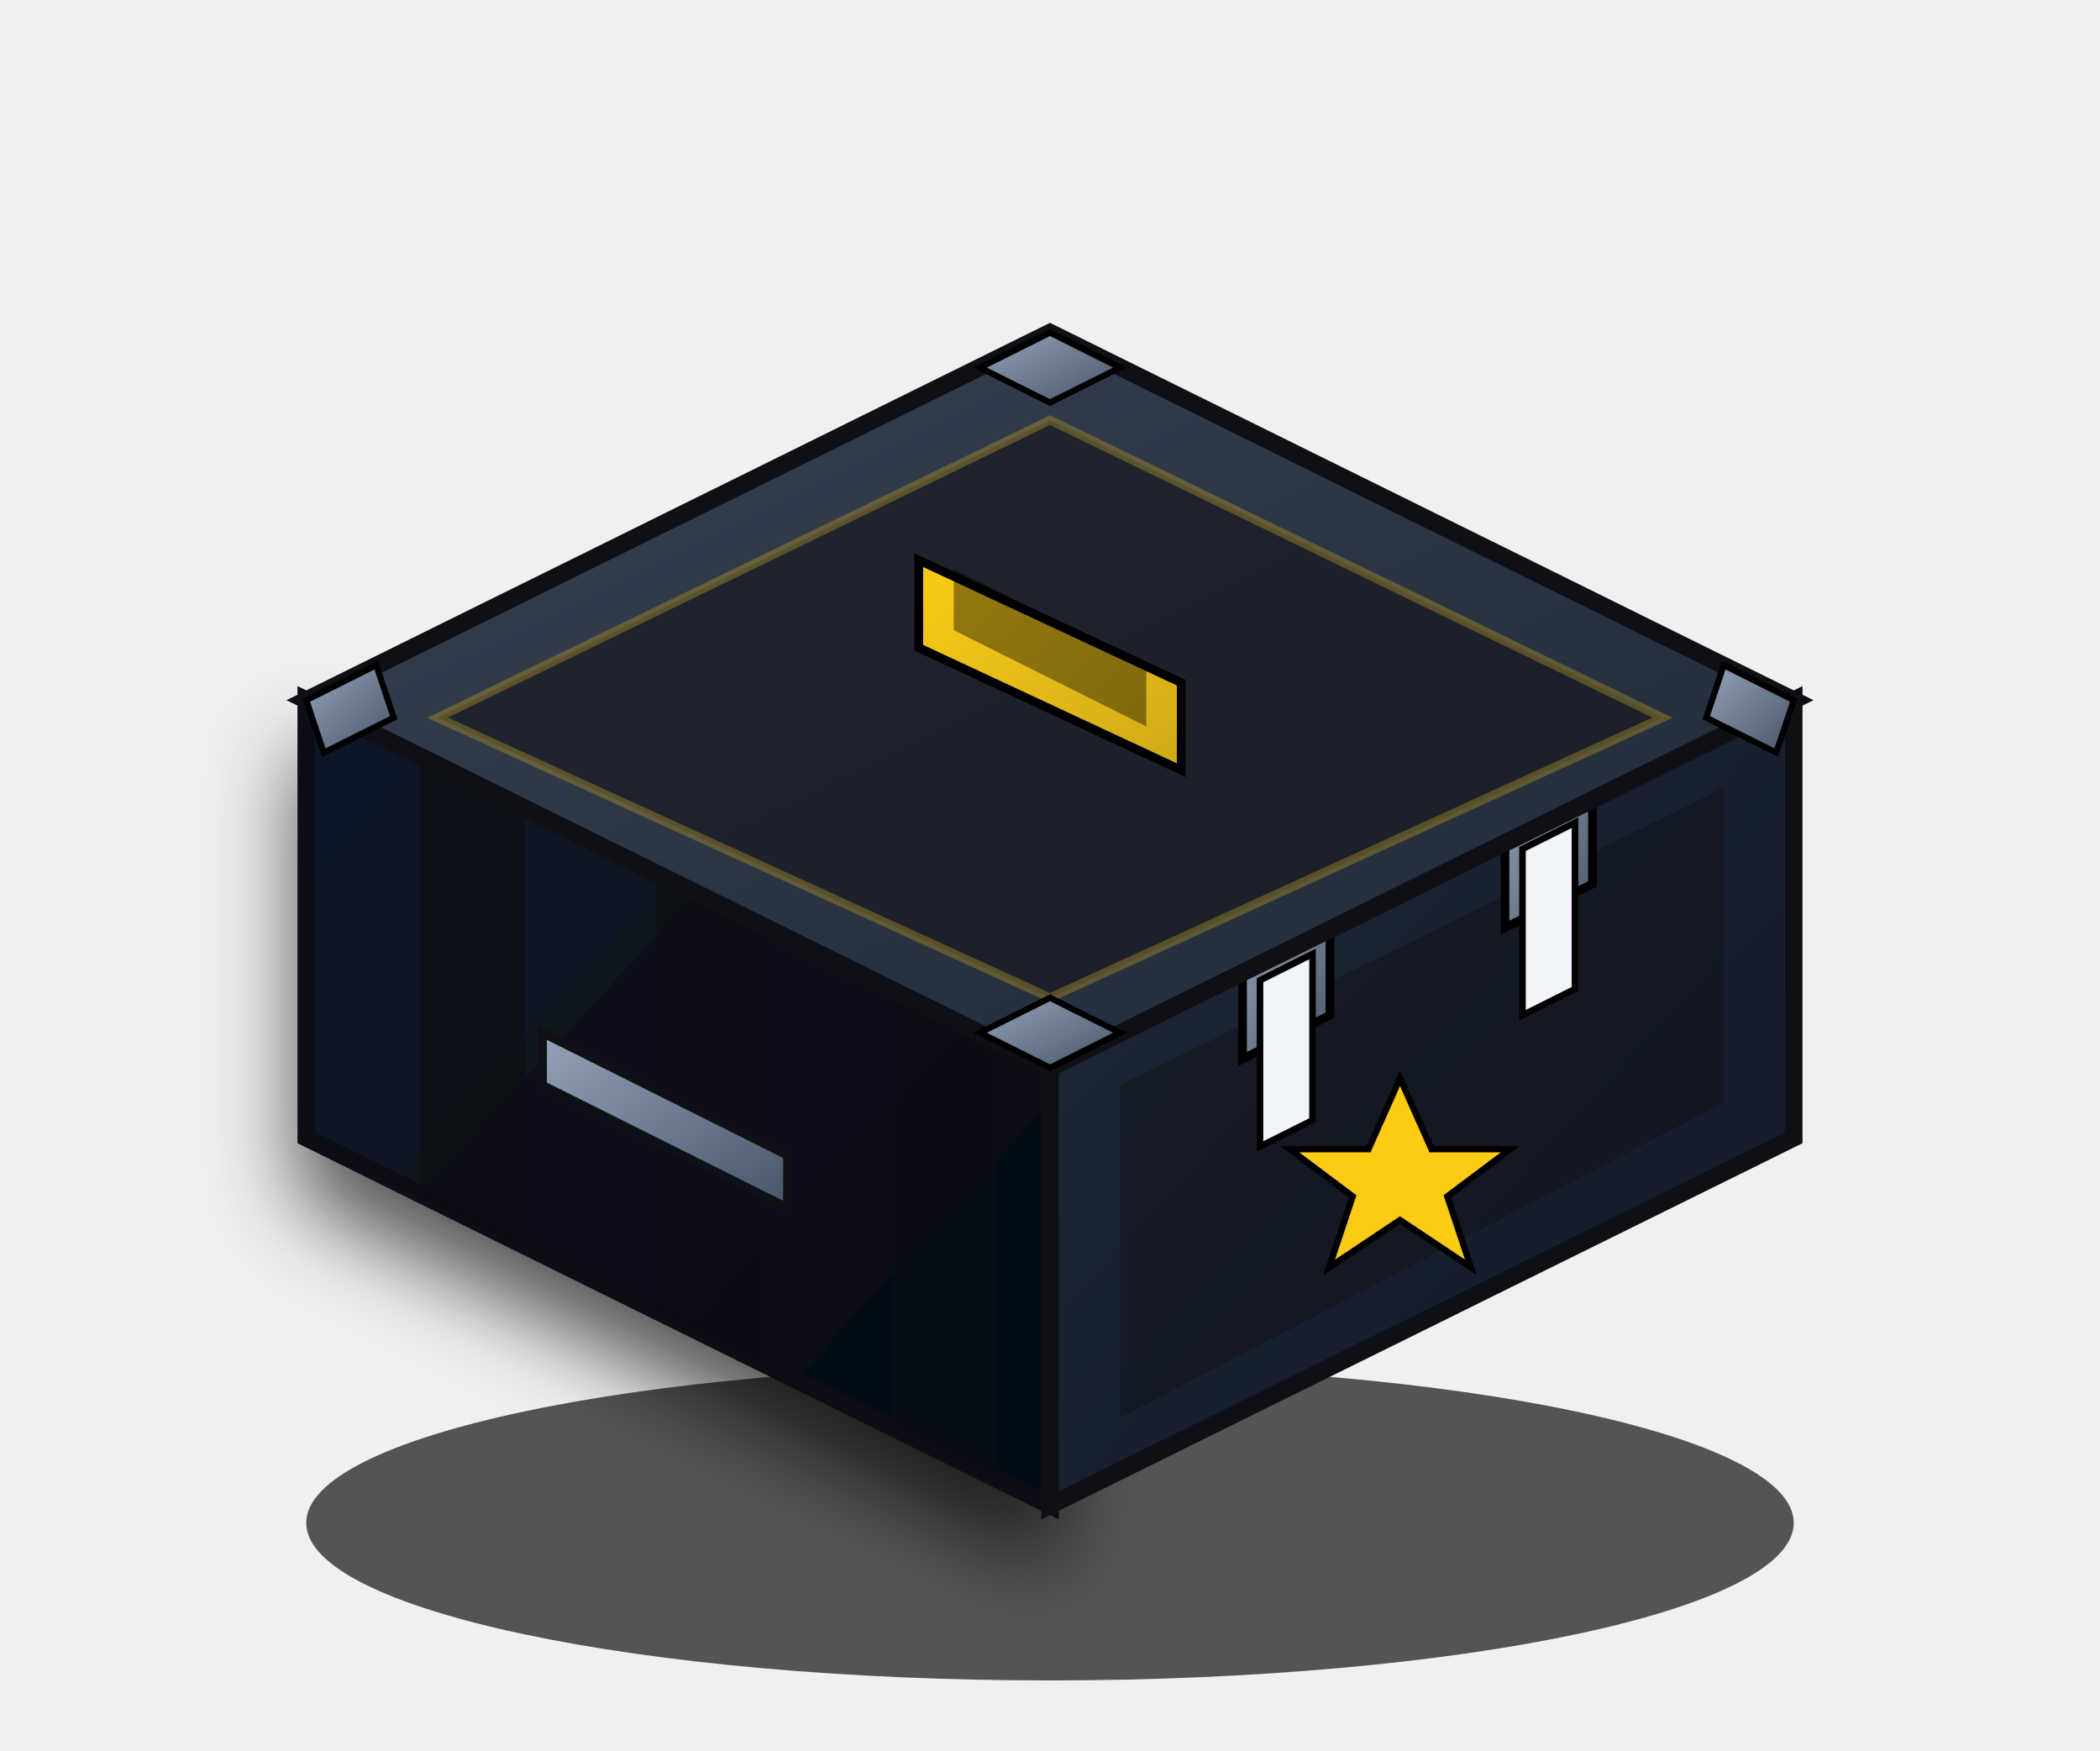
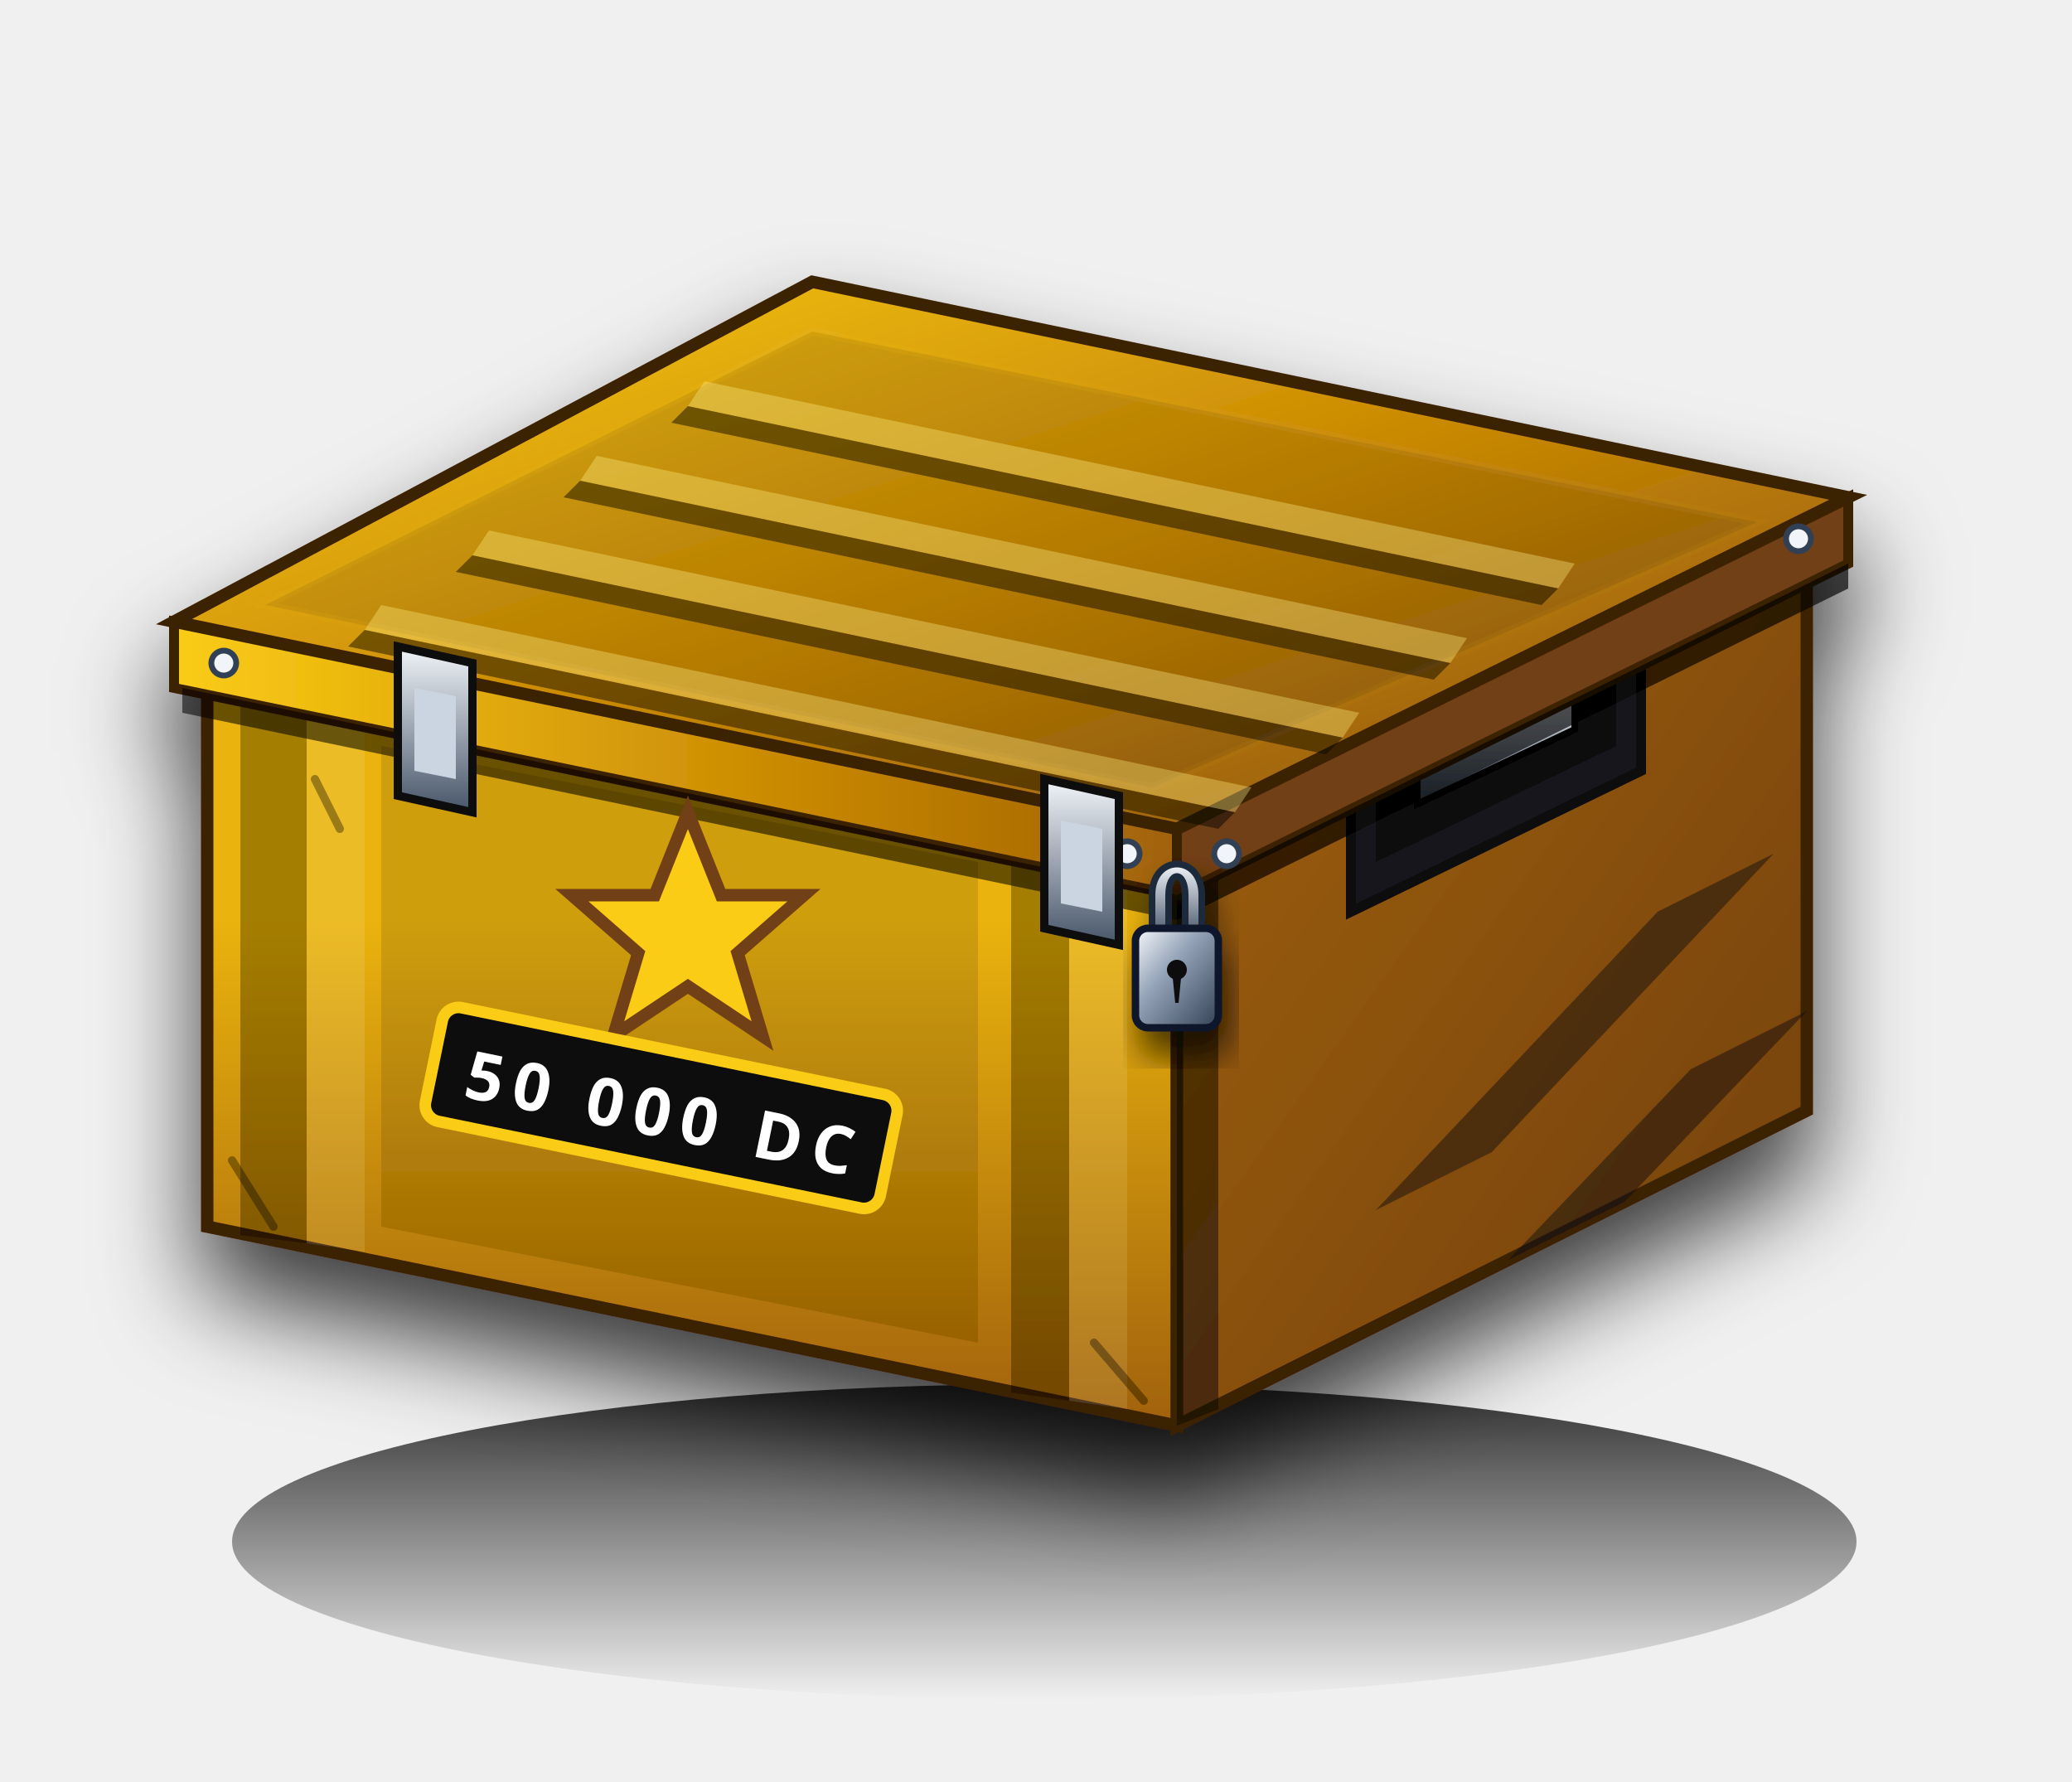
- <svg xmlns="http://www.w3.org/2000/svg" viewBox="0 0 240 200" width="100%" height="100%">
+ <svg xmlns="http://www.w3.org/2000/svg" viewBox="0 0 250 215" width="100%" height="100%">
  <defs>
-     <linearGradient id="topG" x1="0%" y1="0%" x2="100%" y2="100%">
-       <stop offset="0%" stop-color="#374151" />
-       <stop offset="100%" stop-color="#1f2937" />
+     <linearGradient id="groundG_navb3s" x1="0%" y1="0%" x2="0%" y2="100%">
+       <stop offset="0%" stop-color="#000000" stop-opacity="0.8" />
+       <stop offset="100%" stop-color="#000000" stop-opacity="0" />
    </linearGradient>
-     <linearGradient id="leftG" x1="0%" y1="0%" x2="100%" y2="100%">
-       <stop offset="0%" stop-color="#111827" />
-       <stop offset="100%" stop-color="#030712" />
+     <linearGradient id="topG_navb3s" x1="0%" y1="0%" x2="100%" y2="100%">
+       <stop offset="0%" stop-color="#facc15" />
+       <stop offset="50%" stop-color="#ca8a04" />
+       <stop offset="100%" stop-color="#854d0e" />
    </linearGradient>
-     <linearGradient id="rightG" x1="0%" y1="0%" x2="100%" y2="100%">
-       <stop offset="0%" stop-color="#1f2937" />
-       <stop offset="100%" stop-color="#111827" />
+     <linearGradient id="frontG_navb3s" x1="0%" y1="0%" x2="0%" y2="100%">
+       <stop offset="0%" stop-color="#eab308" />
+       <stop offset="35%" stop-color="#eab308" />
+       <stop offset="100%" stop-color="#a16207" />
    </linearGradient>
-     <linearGradient id="accentG" x1="0%" y1="0%" x2="100%" y2="100%">
+     <linearGradient id="sideG_navb3s" x1="0%" y1="0%" x2="100%" y2="100%">
+       <stop offset="0%" stop-color="#a16207" />
+       <stop offset="100%" stop-color="#713f12" />
+     </linearGradient>
+     <linearGradient id="rimG_navb3s" x1="0%" y1="0%" x2="100%" y2="0%">
      <stop offset="0%" stop-color="#facc15" />
-       <stop offset="100%" stop-color="#facc15" stop-opacity="0.8" />
+       <stop offset="60%" stop-color="#ca8a04" />
+       <stop offset="100%" stop-color="#a16207" />
    </linearGradient>
-     <linearGradient id="metalG" x1="0%" y1="0%" x2="100%" y2="100%">
-       <stop offset="0%" stop-color="#94a3b8" />
+     <linearGradient id="padlockG_navb3s" x1="0%" y1="0%" x2="100%" y2="100%">
+       <stop offset="0%" stop-color="#f8fafc" />
+       <stop offset="40%" stop-color="#94a3b8" />
+       <stop offset="100%" stop-color="#334155" />
+     </linearGradient>
+     <linearGradient id="steelG_navb3s" x1="0%" y1="0%" x2="0%" y2="100%">
+       <stop offset="0%" stop-color="#f1f5f9" />
      <stop offset="100%" stop-color="#475569" />
    </linearGradient>
-     <filter id="shadow" x="-20%" y="-20%" width="140%" height="140%">
-       <feDropShadow dx="0" dy="6" stdDeviation="5" flood-color="#000" flood-opacity="0.65" />
+     <filter id="softShad_navb3s" x="-30%" y="-30%" width="160%" height="160%">
+       <feDropShadow dx="0" dy="7" stdDeviation="6" flood-color="#000000" flood-opacity="0.75" />
+     </filter>
+     <filter id="lockShad_navb3s" x="-25%" y="-25%" width="150%" height="150%">
+       <feDropShadow dx="1" dy="3" stdDeviation="2" flood-color="#000000" flood-opacity="0.65" />
    </filter>
  </defs>
-   <ellipse cx="120" cy="174" rx="85" ry="18" fill="#000000" opacity="0.65" />
-   <polygon points="35,80 120,122 120,172 35,130" fill="url(#leftG)" stroke="#0f1015" stroke-width="2" filter="url(#shadow)" />
-   <polygon points="48,87 60,93 60,143 48,137" fill="#0c0d12" opacity="0.6" />
-   <polygon points="75,100 87,106 87,156 75,150" fill="#0c0d12" opacity="0.6" />
-   <polygon points="102,113 114,119 114,169 102,163" fill="#0c0d12" opacity="0.6" />
-   <polygon points="62,118 90,132 90,138 62,124" fill="url(#metalG)" stroke="#0f1015" stroke-width="1" />
-   <polygon points="120,122 205,80 205,130 120,172" fill="url(#rightG)" stroke="#0f1015" stroke-width="2" />
-   <polygon points="128,124 197,90 197,126 128,162" fill="#0c0d12" opacity="0.4" />
-   <polygon points="142,108 152,103 152,116 142,121" fill="url(#metalG)" stroke="#000" stroke-width="1" />
-   <polygon points="144,112 150,109 150,128 144,131" fill="#f1f5f9" stroke="#000" stroke-width="0.75" />
-   <polygon points="172,93 182,88 182,101 172,106" fill="url(#metalG)" stroke="#000" stroke-width="1" />
-   <polygon points="174,97 180,94 180,113 174,116" fill="#f1f5f9" stroke="#000" stroke-width="0.75" />
-   <g transform="translate(160, 134) scale(0.9)">
-     <polygon points="0,-12 4,-3 14,-3 6,3 9,12 0,6 -9,12 -6,3 -14,-3 -4,-3" fill="#facc15" stroke="#000" stroke-width="0.8" />
+   <ellipse cx="126" cy="186" rx="98" ry="19" fill="url(#groundG_navb3s)" />
+   <g filter="url(#softShad_navb3s)">
+     <polygon points="25,78 142,102 142,172 25,148" fill="url(#frontG_navb3s)" stroke="#3b2005" stroke-width="1.5" />
+     <polygon points="29,81 37,83 37,150 29,149" fill="#000000" opacity="0.3" />
+     <polygon points="37,83 44,84 44,151 37,150" fill="#ffffff" opacity="0.12" />
+     <polygon points="122,100 129,101 129,169 122,168" fill="#000000" opacity="0.3" />
+     <polygon points="129,101 136,102 136,170 129,169" fill="#ffffff" opacity="0.12" />
+     <polygon points="46,90 118,104 118,162 46,148" fill="#000000" opacity="0.12" />
+     <path d="M 28,140 L 33,148 M 132,162 L 138,169 M 38,94 L 41,100" stroke="#000000" opacity="0.35" stroke-width="1" stroke-linecap="round" />
+     <polygon points="142,102 218,64 218,134 142,172" fill="url(#sideG_navb3s)" stroke="#3b2005" stroke-width="1.5" />
+     <polygon points="142,102 147,100 147,170 142,172" fill="#000000" opacity="0.45" />
+     <g opacity="0.45">
+       <polygon points="166,146 180,139 214,103 200,110" fill="#09090b" />
+       <polygon points="182,152 196,145 218,122 204,129" fill="#09090b" />
+     </g>
+     <polygon points="163,88 198,71 198,93 163,110" fill="#18181b" stroke="#09090b" stroke-width="1.2" />
+     <polygon points="166,90 195,76 195,90 166,104" fill="#09090b" />
+     <polygon points="171,92 190,83 190,88 171,97" fill="url(#steelG_navb3s)" stroke="#000000" stroke-width="0.8" />
+     <polygon points="21,75 142,100 142,108 21,83" fill="url(#rimG_navb3s)" stroke="#3b2005" stroke-width="1.2" />
+     <polygon points="142,100 223,60 223,68 142,108" fill="#713f12" stroke="#3b2005" stroke-width="1.2" />
+     <polygon points="22,83 142,108 142,111 22,86" fill="#000000" opacity="0.55" />
+     <polygon points="142,108 223,68 223,71 142,111" fill="#000000" opacity="0.65" />
+     <polygon points="98,34 223,60 142,100 21,75" fill="url(#topG_navb3s)" stroke="#3b2005" stroke-width="1.5" />
+     <polygon points="98,40 212,63 139,95 32,73" fill="#000000" opacity="0.1" stroke="#ffffff" stroke-opacity="0.18" stroke-width="1" />
+     <polygon points="85,46 190,68 188,71 83,49" fill="#fef08a" opacity="0.35" />
+     <polygon points="83,49 188,71 186,73 81,51" fill="#000000" opacity="0.45" />
+     <polygon points="72,55 177,77 175,80 70,58" fill="#fef08a" opacity="0.35" />
+     <polygon points="70,58 175,80 173,82 68,60" fill="#000000" opacity="0.45" />
+     <polygon points="59,64 164,86 162,89 57,67" fill="#fef08a" opacity="0.35" />
+     <polygon points="57,67 162,89 160,91 55,69" fill="#000000" opacity="0.45" />
+     <polygon points="46,73 151,95 149,98 44,76" fill="#fef08a" opacity="0.35" />
+     <polygon points="44,76 149,98 147,100 42,78" fill="#000000" opacity="0.45" />
+     <circle cx="27" cy="80" r="1.5" fill="#f1f5f9" stroke="#334155" stroke-width="0.7" />
+     <circle cx="136" cy="103" r="1.5" fill="#f1f5f9" stroke="#334155" stroke-width="0.7" />
+     <circle cx="148" cy="103" r="1.5" fill="#f1f5f9" stroke="#334155" stroke-width="0.7" />
+     <circle cx="217" cy="65" r="1.5" fill="#f1f5f9" stroke="#334155" stroke-width="0.7" />
+     <polygon points="48,78 57,80 57,98 48,96" fill="url(#steelG_navb3s)" stroke="#09090b" stroke-width="1" />
+     <polygon points="50,83 55,84 55,94 50,93" fill="#cbd5e1" />
+     <polygon points="126,94 135,96 135,114 126,112" fill="url(#steelG_navb3s)" stroke="#09090b" stroke-width="1" />
+     <polygon points="128,99 133,100 133,110 128,109" fill="#cbd5e1" />
+     <g transform="translate(83, 118)">
+       <g transform="translate(0, -6)">
+         <polygon points="0,-14 4,-4 14,-4 6,3 9,13 0,7 -9,13 -6,3 -14,-4 -4,-4" fill="#facc15" stroke="#713f12" stroke-width="1.5" />
+       </g>
+       <g transform="rotate(11.6) translate(0, 16)">
+         <rect x="-28" y="-7" width="56" height="14" rx="2" fill="#09090b" stroke="#facc15" stroke-width="1.4" />
+         <text x="0" y="3.5" font-family="'Impact', 'Arial Black', sans-serif" font-size="8" font-weight="900" fill="#ffffff" text-anchor="middle" letter-spacing="1.2">50 000 DC</text>
+       </g>
+     </g>
+     <g transform="translate(136, 108)" filter="url(#lockShad_navb3s)">
+       <path d="M 3,0 C 3,-5 9,-5 9,0 L 9,5 L 7,5 L 7,0 C 7,-3 5,-3 5,0 L 5,5 L 3,5 Z" fill="url(#steelG_navb3s)" stroke="#1e293b" stroke-width="0.8" />
+       <rect x="1" y="4" width="10" height="12" rx="1.5" fill="url(#padlockG_navb3s)" stroke="#0f172a" stroke-width="0.9" />
+       <circle cx="6" cy="9" r="1.2" fill="#09090b" />
+       <polygon points="5.4,9 6.6,9 6.2,13 5.8,13" fill="#09090b" />
+     </g>
  </g>
-   <polygon points="120,38 205,80 120,122 35,80" fill="url(#topG)" stroke="#0f1015" stroke-width="2" />
-   <polygon points="120,48 190,82 120,114 50,82" fill="#151720" opacity="0.65" stroke="#facc15" stroke-opacity="0.4" stroke-width="1" />
-   <polygon points="120,38 128,42 120,46 112,42" fill="url(#metalG)" stroke="#000" stroke-width="0.7" />
-   <polygon points="205,80 197,76 195,82 203,86" fill="url(#metalG)" stroke="#000" stroke-width="0.7" />
-   <polygon points="120,122 128,118 120,114 112,118" fill="url(#metalG)" stroke="#000" stroke-width="0.7" />
-   <polygon points="35,80 43,76 45,82 37,86" fill="url(#metalG)" stroke="#000" stroke-width="0.7" />
-   <polygon points="105,74 135,88 135,78 105,64" fill="url(#accentG)" stroke="#000" stroke-width="1" />
-   <polygon points="109,72 131,83 131,76 109,65" fill="#000" opacity="0.4" />
</svg>
